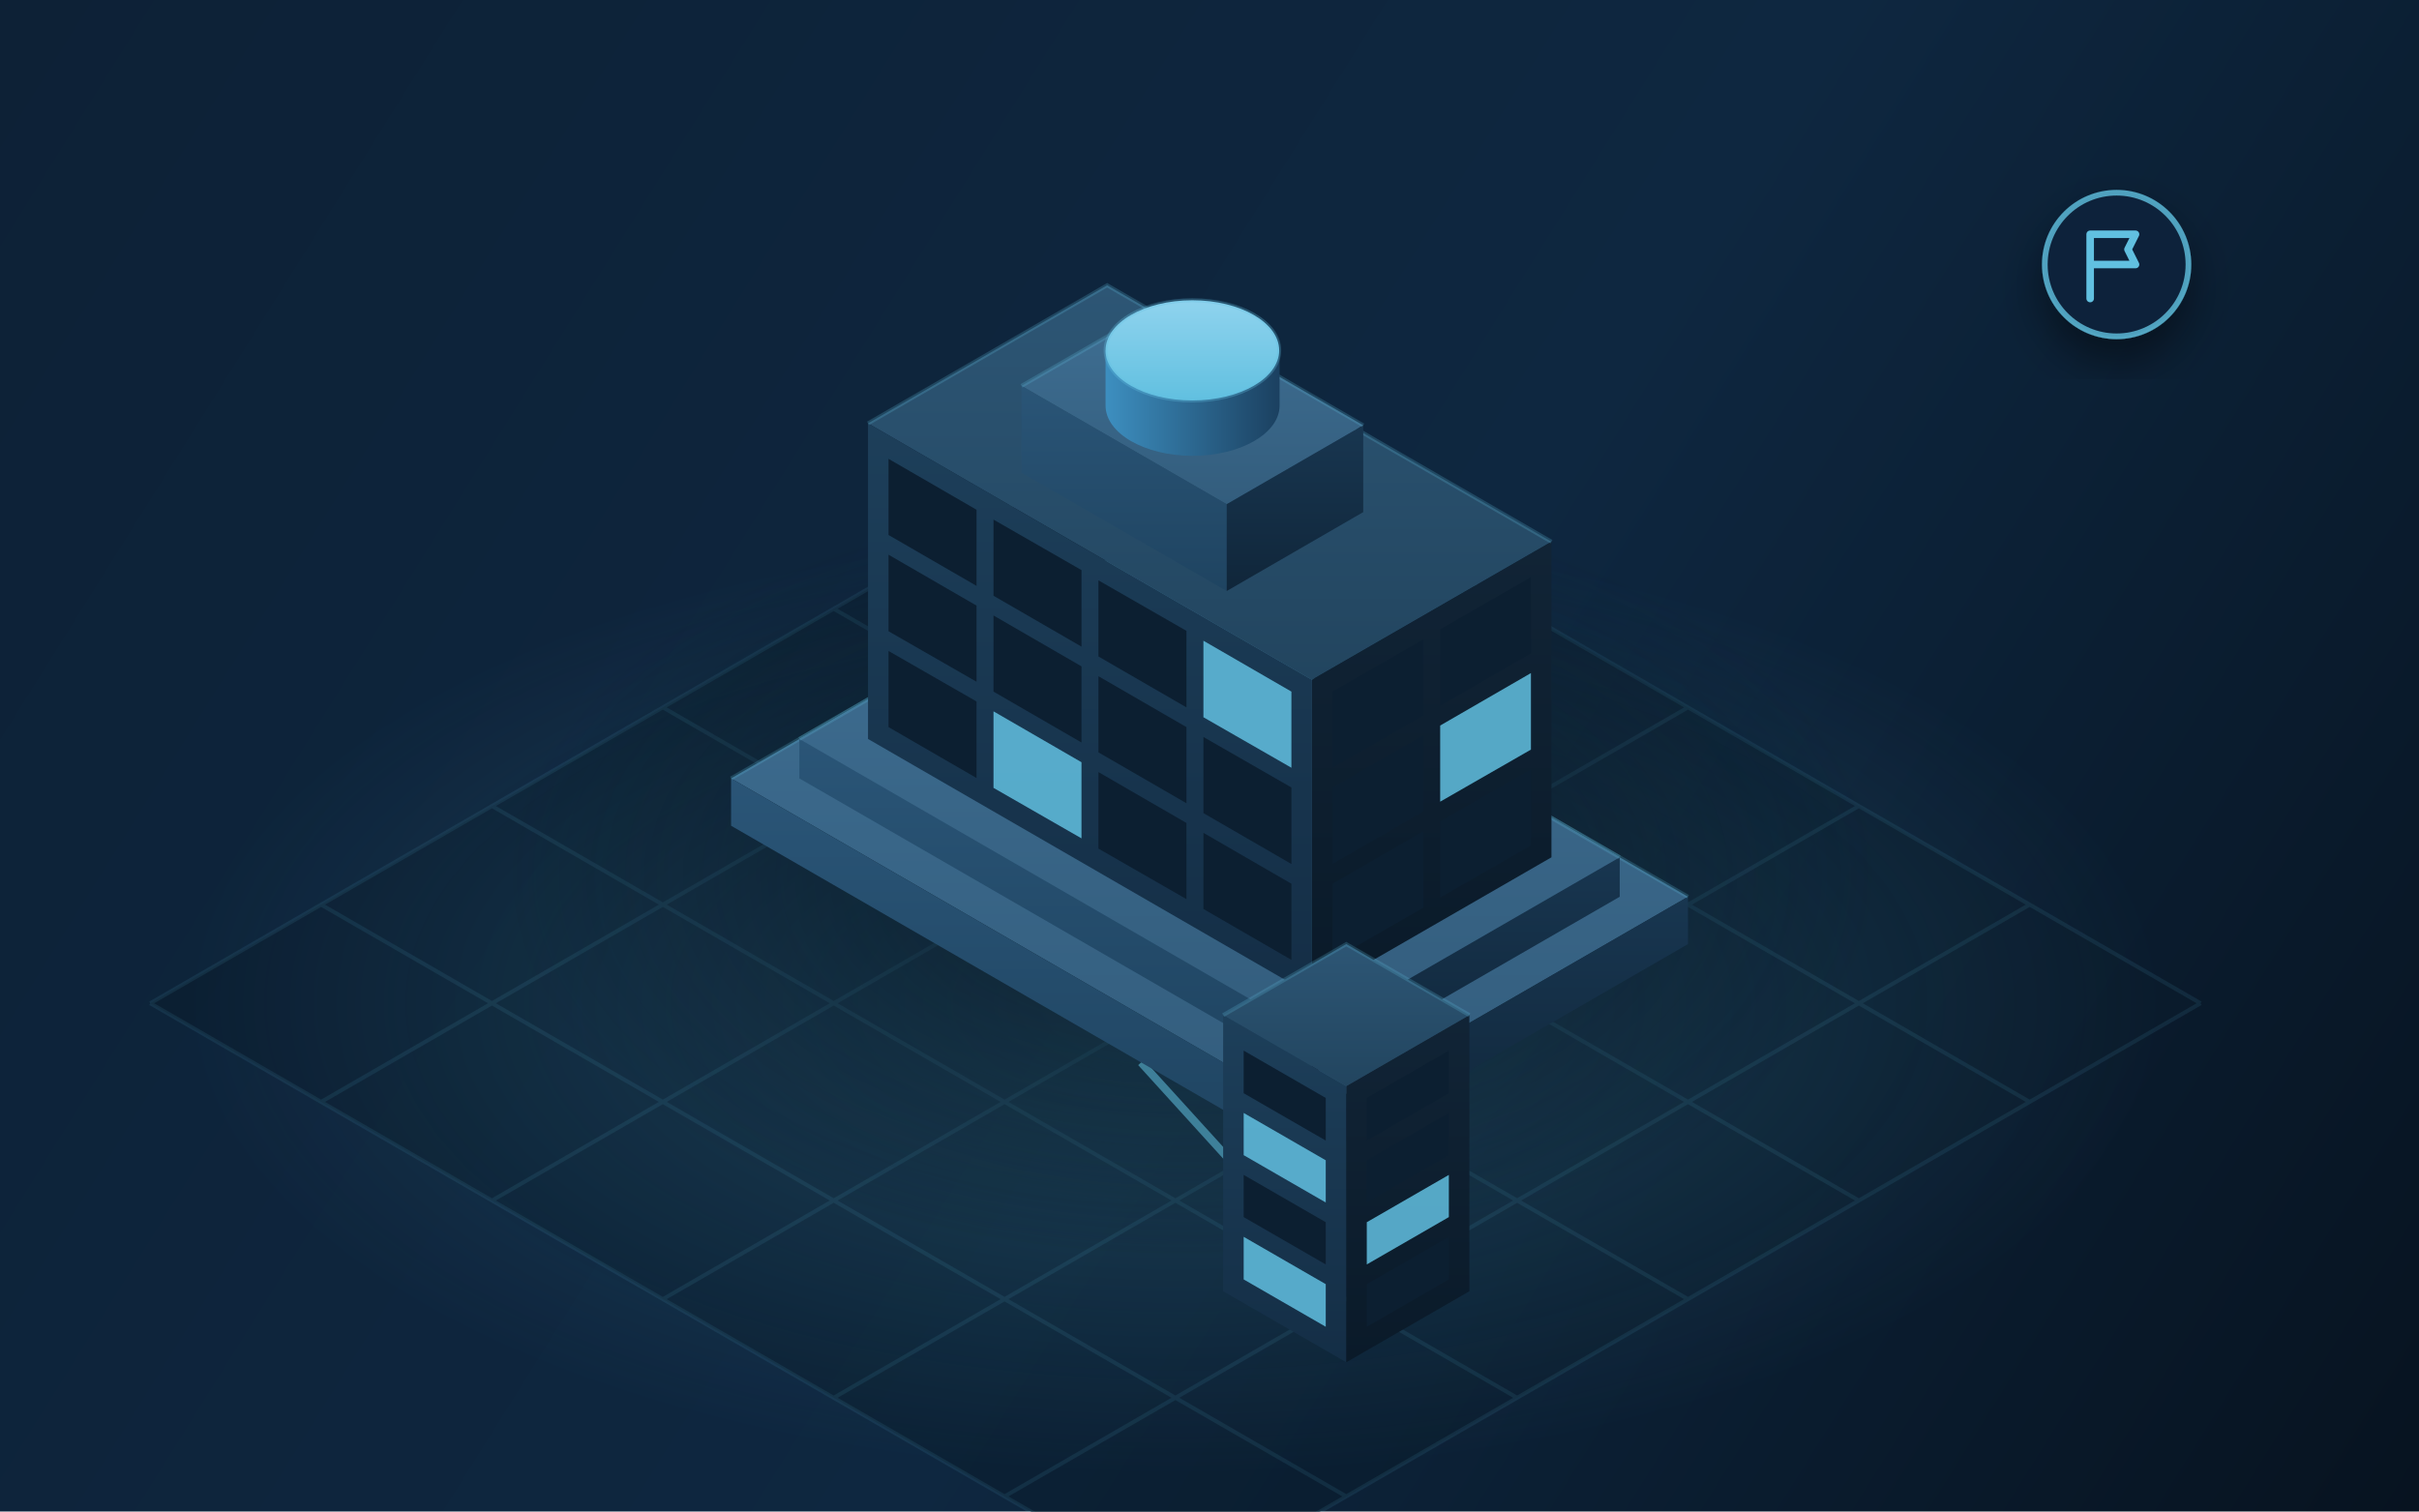
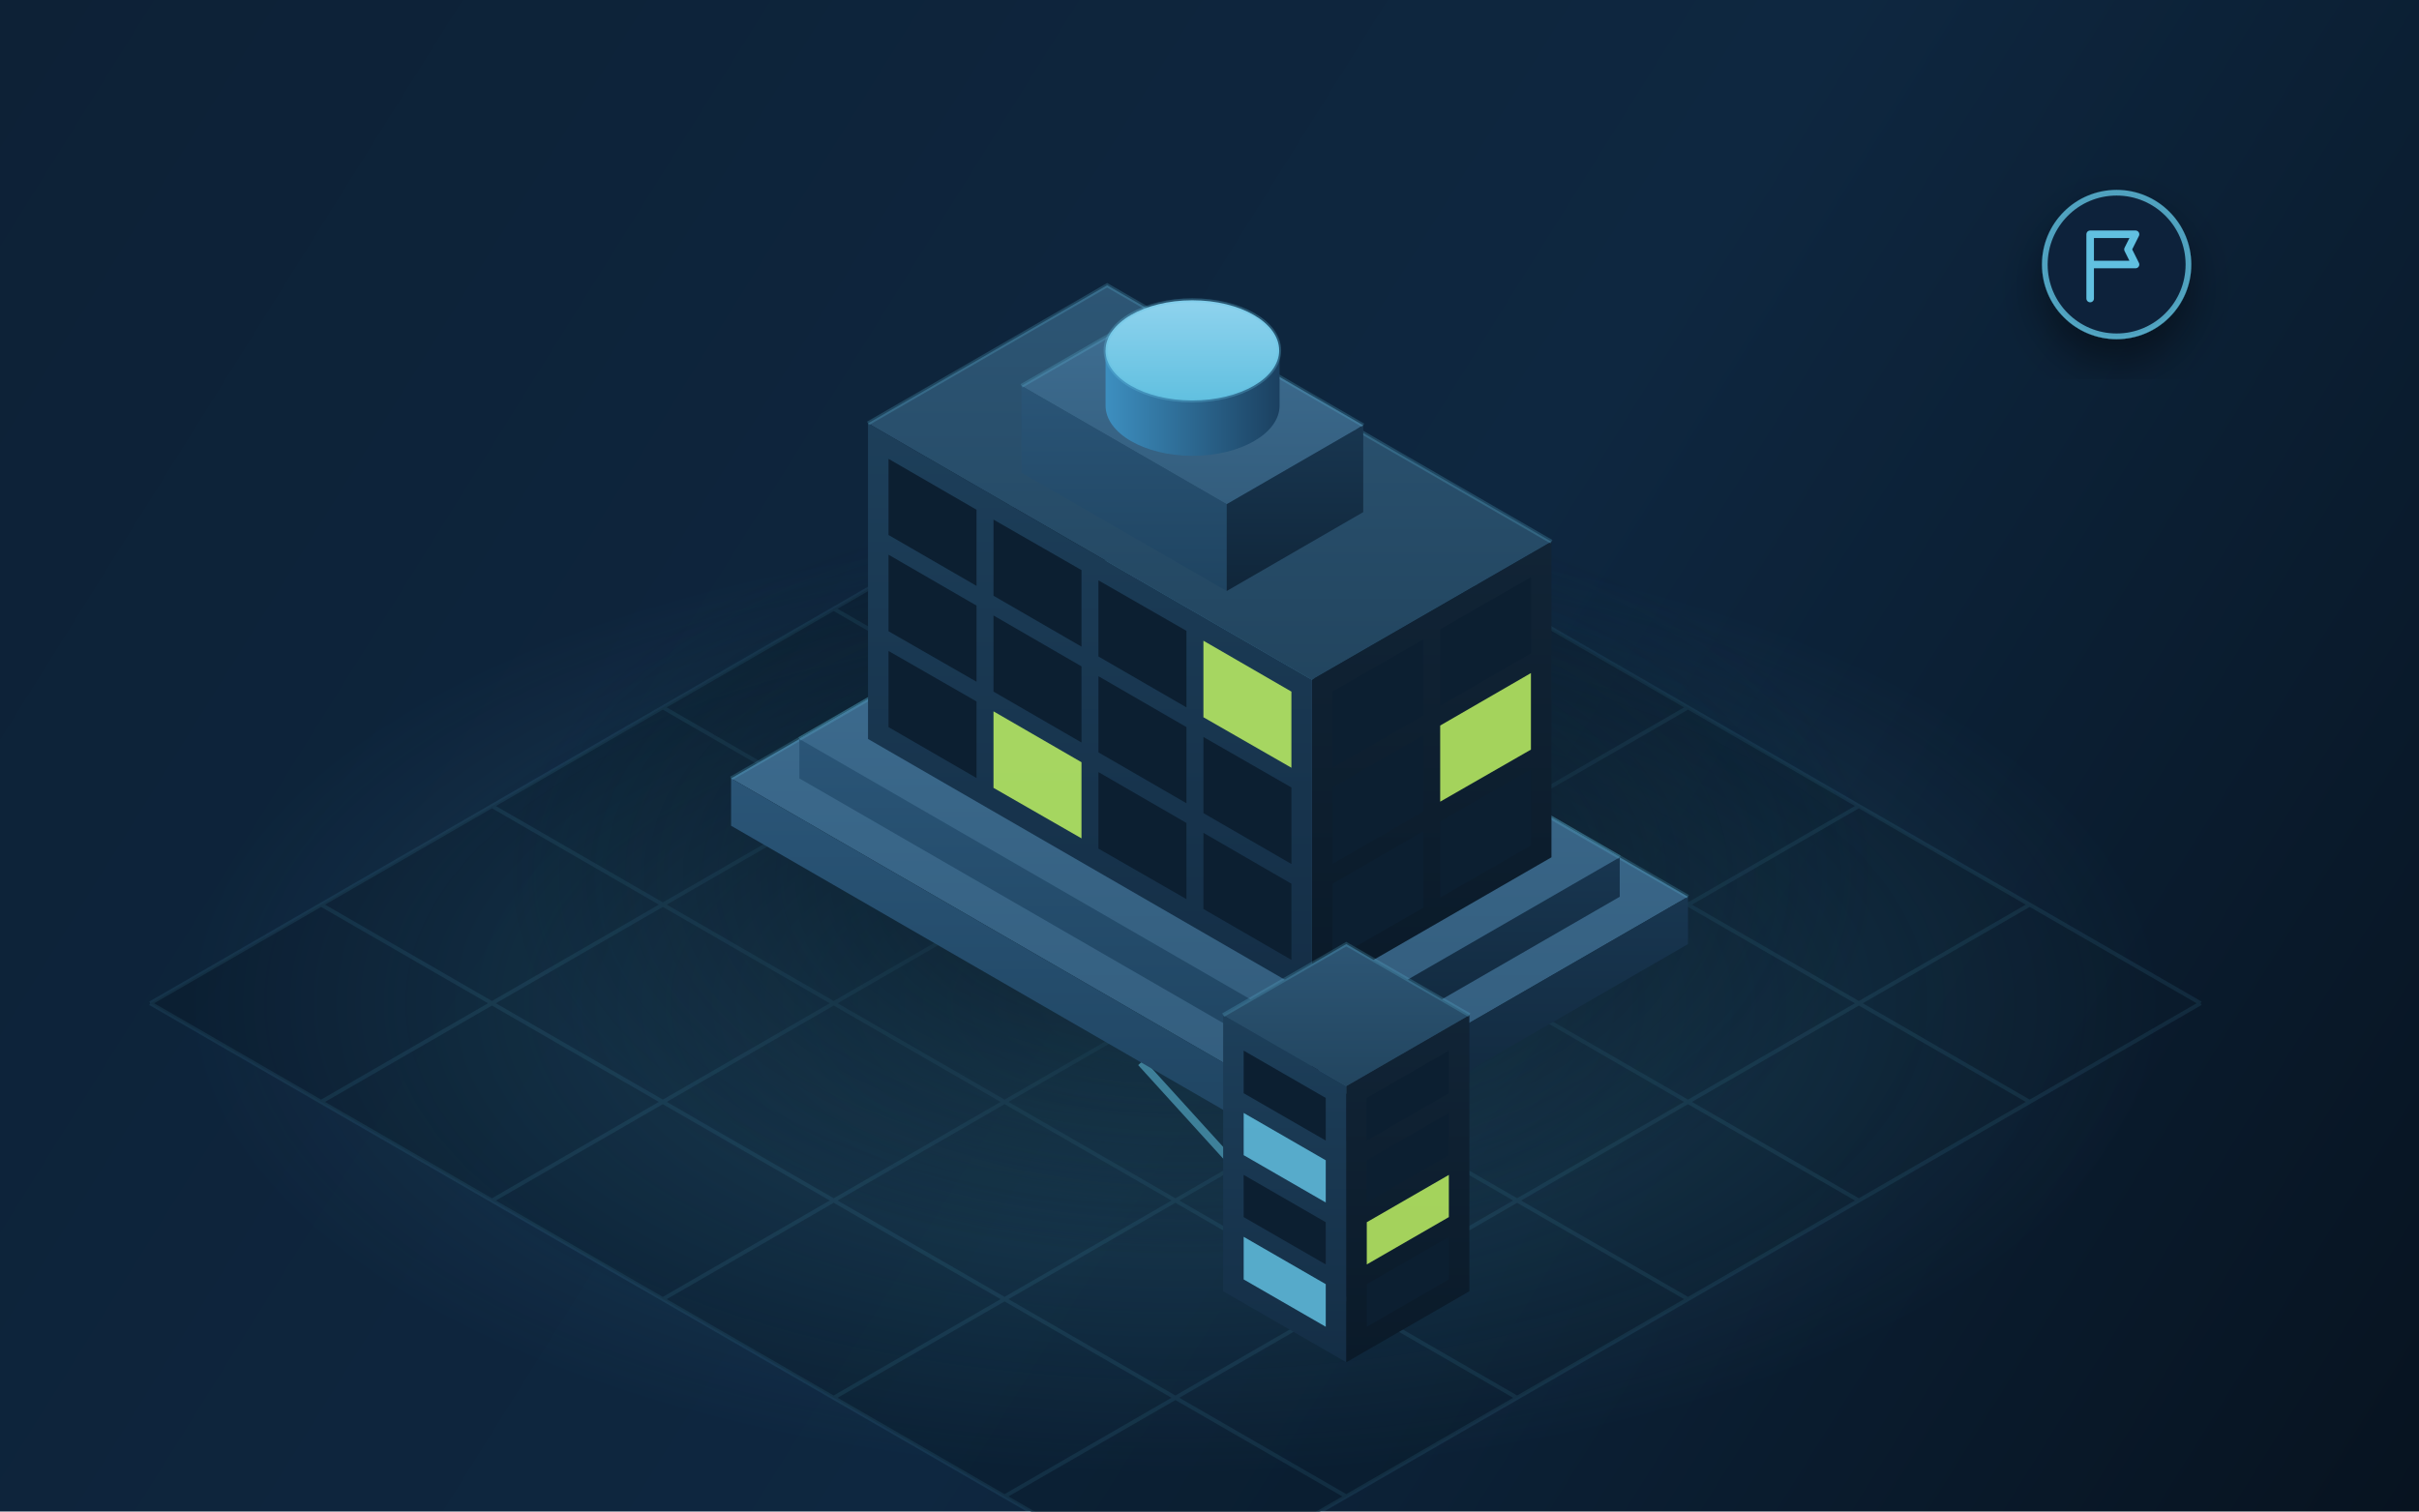
<svg xmlns="http://www.w3.org/2000/svg" viewBox="0 0 640 400" width="640" height="400" role="img" aria-label="An isometric public building with a stepped plinth, a flag and an in-country server">
  <defs>
    <linearGradient id="bg" x1="0" y1="0" x2="640" y2="400" gradientUnits="userSpaceOnUse">
      <stop offset="0" stop-color="#0d2136" />
      <stop offset=".55" stop-color="#0e2740" />
      <stop offset="1" stop-color="#071320" />
    </linearGradient>
    <linearGradient id="fTop" x1="0" y1="0" x2="0" y2="1">
      <stop offset="0" stop-color="#2d5675" />
      <stop offset="1" stop-color="#22455f" />
    </linearGradient>
    <linearGradient id="fLeft" x1="0" y1="0" x2="0" y2="1">
      <stop offset="0" stop-color="#1d3f5a" />
      <stop offset="1" stop-color="#142e46" />
    </linearGradient>
    <linearGradient id="fRight" x1="0" y1="0" x2="0" y2="1">
      <stop offset="0" stop-color="#112436" />
      <stop offset="1" stop-color="#0a1a29" />
    </linearGradient>
    <linearGradient id="lTop" x1="0" y1="0" x2="0" y2="1">
      <stop offset="0" stop-color="#3f6f93" />
      <stop offset="1" stop-color="#335d7d" />
    </linearGradient>
    <linearGradient id="lLeft" x1="0" y1="0" x2="0" y2="1">
      <stop offset="0" stop-color="#2a5577" />
      <stop offset="1" stop-color="#1f4461" />
    </linearGradient>
    <linearGradient id="lRight" x1="0" y1="0" x2="0" y2="1">
      <stop offset="0" stop-color="#183650" />
      <stop offset="1" stop-color="#10263a" />
    </linearGradient>
    <linearGradient id="gTop" x1="0" y1="0" x2="0" y2="1">
      <stop offset="0" stop-color="#8fd3ee" />
      <stop offset="1" stop-color="#61c0e0" />
    </linearGradient>
    <linearGradient id="gLeft" x1="0" y1="0" x2="0" y2="1">
      <stop offset="0" stop-color="#3d8fc0" />
      <stop offset="1" stop-color="#2f6f99" />
    </linearGradient>
    <linearGradient id="gRight" x1="0" y1="0" x2="0" y2="1">
      <stop offset="0" stop-color="#26557a" />
      <stop offset="1" stop-color="#1b4060" />
    </linearGradient>
+     <linearGradient id="mTop" x1="0" y1="0" x2="0" y2="1">
+       <stop offset="0" stop-color="#e4fbb0" />
+       <stop offset="1" stop-color="#bef264" />
+     </linearGradient>
+     <linearGradient id="mLeft" x1="0" y1="0" x2="0" y2="1">
+       <stop offset="0" stop-color="#9ccf45" />
+       <stop offset="1" stop-color="#7fb12f" />
+     </linearGradient>
+     <linearGradient id="mRight" x1="0" y1="0" x2="0" y2="1">
+       <stop offset="0" stop-color="#5f8f22" />
+       <stop offset="1" stop-color="#46701a" />
+     </linearGradient>
+     <linearGradient id="cylM" x1="0" y1="0" x2="1" y2="0">
+       <stop offset="0" stop-color="#9ccf45" />
+       <stop offset="1" stop-color="#46701a" />
+     </linearGradient>
    <linearGradient id="roof" x1="0" y1="0" x2="0" y2="1">
      <stop offset="0" stop-color="#3a5f9a" />
      <stop offset="1" stop-color="#2b4777" />
    </linearGradient>
    <linearGradient id="cyl" x1="0" y1="0" x2="1" y2="0">
      <stop offset="0" stop-color="#1d3f5a" />
      <stop offset=".55" stop-color="#163650" />
      <stop offset="1" stop-color="#0a1a29" />
    </linearGradient>
    <linearGradient id="cylG" x1="0" y1="0" x2="1" y2="0">
      <stop offset="0" stop-color="#3d8fc0" />
      <stop offset="1" stop-color="#1b4060" />
    </linearGradient>
    <linearGradient id="screen" x1="0" y1="0" x2="1" y2="1">
      <stop offset="0" stop-color="#0f3550" />
      <stop offset="1" stop-color="#08192a" />
    </linearGradient>
    <radialGradient id="head" cx=".4" cy=".35" r=".7">
      <stop offset="0" stop-color="#3f6f93" />
      <stop offset="1" stop-color="#173550" />
    </radialGradient>
    <radialGradient id="pool" cx=".5" cy=".5" r=".5">
      <stop offset="0" stop-color="#61c0e0" stop-opacity=".22" />
      <stop offset="1" stop-color="#61c0e0" stop-opacity="0" />
    </radialGradient>
    <radialGradient id="shadow" cx=".5" cy=".5" r=".5">
      <stop offset="0" stop-color="#04101b" stop-opacity=".7" />
      <stop offset="1" stop-color="#04101b" stop-opacity="0" />
    </radialGradient>
+     <style>
+ .blink{animation:blink 3.2s ease-in-out infinite}
+ .grow{transform-box:fill-box;transform-origin:50% 100%;animation:grow 2.6s ease-in-out infinite}
+ .wave{transform-box:fill-box;transform-origin:50% 50%;animation:wave 1.1s ease-in-out infinite}
+ .draw{stroke-dasharray:420;animation:draw 3.4s linear infinite}
+ .flow{animation:flow 1.2s linear infinite}
+ .packet{animation:move 2.8s linear infinite}
+ .float{animation:float 4.5s ease-in-out infinite}
+ .ping{animation:ping 2.2s ease-out infinite}
+ .pop{animation:pop 4.5s ease-in-out infinite}
+ .breathe{animation:breathe 5s ease-in-out infinite}
+ @keyframes blink{0%,100%{opacity:.9}50%{opacity:.25}}
+ @keyframes grow{0%,100%{transform:scaleY(1)}50%{transform:scaleY(.55)}}
+ @keyframes wave{0%,100%{transform:scaleY(1)}50%{transform:scaleY(.3)}}
+ @keyframes draw{0%{stroke-dashoffset:420}60%,100%{stroke-dashoffset:0}}
+ @keyframes flow{to{stroke-dashoffset:-22}}
+ @keyframes move{0%{offset-distance:0%;opacity:0}12%,88%{opacity:1}100%{offset-distance:100%;opacity:0}}
+ @keyframes float{0%,100%{transform:translateY(0)}50%{transform:translateY(-7px)}}
+ @keyframes ping{0%{opacity:.15}35%{opacity:1}100%{opacity:.15}}
+ @keyframes pop{0%,12%{opacity:0}28%,100%{opacity:.9}}
+ @keyframes breathe{0%,100%{opacity:.65}50%{opacity:1}}
+ @media (prefers-reduced-motion:reduce){*{animation:none!important}.packet{display:none}}
+ </style>
    <filter id="soft" x="-30%" y="-30%" width="160%" height="160%">
      <feDropShadow dx="0" dy="6" stdDeviation="6" flood-color="#000" flood-opacity=".45" />
    </filter>
  </defs>
  <rect width="640" height="400" fill="url(#bg)" />
  <g transform="translate(-23.1 4.5) scale(1.044)">
    <polygon points="320.0,100.0 579.8,250.0 320.0,400.0 60.2,250.0" fill="#0a1b2b" opacity=".55" />
    <path d="M320.0 100.0L60.2 250.0M320.0 100.0L579.8 250.0M363.3 125.0L103.5 275.0M276.7 125.0L536.5 275.0M406.6 150.0L146.8 300.0M233.4 150.0L493.2 300.0M449.9 175.0L190.1 325.0M190.1 175.0L449.9 325.0M493.2 200.0L233.4 350.0M146.8 200.0L406.6 350.0M536.5 225.0L276.7 375.0M103.5 225.0L363.3 375.0M579.8 250.0L320.0 400.0M60.2 250.0L320.0 400.0" stroke="#61c0e0" stroke-opacity=".1" stroke-width="1" />
-     <ellipse cx="320.0" cy="250.0" rx="250" ry="120" fill="url(#pool)" />
+     <ellipse class="breathe" cx="320.0" cy="250.0" rx="250" ry="120" fill="url(#pool)" />
    <ellipse cx="324.3" cy="217.5" rx="175.4" ry="96.5" fill="url(#shadow)" />
    <line x1="311.3" y1="265.0" x2="359.0" y2="317.5" stroke="#61c0e0" stroke-opacity="0.55" stroke-width="2" />
    <circle cx="359.0" cy="317.5" r="3" fill="#61c0e0" />
+     <circle class="packet" r="3.6" fill="#bef264" style="offset-path:path('M311.3 265.0L359.0 317.5');animation-delay:0.06s" />
    <polygon points="302.7,138.0 449.9,223.0 354.6,278.0 207.4,193.0" fill="url(#lTop)" />
    <polygon points="207.4,205.0 354.6,290.0 354.6,278.0 207.4,193.0" fill="url(#lLeft)" />
    <polygon points="449.9,235.0 354.6,290.0 354.6,278.0 449.9,223.0" fill="url(#lRight)" />
    <polyline points="207.4,193.0 302.7,138.0 449.9,223.0" fill="none" stroke="#61c0e0" stroke-opacity=".22" stroke-width="1" />
    <polygon points="302.7,138.0 432.6,213.0 354.6,258.0 224.7,183.0" fill="url(#lTop)" />
    <polygon points="224.7,193.0 354.6,268.0 354.6,258.0 224.7,183.0" fill="url(#lLeft)" />
    <polygon points="432.6,223.0 354.6,268.0 354.6,258.0 432.6,213.0" fill="url(#lRight)" />
    <polyline points="224.7,183.0 302.7,138.0 432.6,213.0" fill="none" stroke="#61c0e0" stroke-opacity=".22" stroke-width="1" />
    <polygon points="302.7,68.0 415.3,133.0 354.6,168.0 242.1,103.0" fill="url(#fTop)" />
    <polygon points="242.1,183.0 354.6,248.0 354.6,168.0 242.1,103.0" fill="url(#fLeft)" />
    <polygon points="415.3,213.0 354.6,248.0 354.6,168.0 415.3,133.0" fill="url(#fRight)" />
    <polyline points="242.1,103.0 302.7,68.0 415.3,133.0" fill="none" stroke="#61c0e0" stroke-opacity=".22" stroke-width="1" />
    <polygon points="247.3,180.0 269.6,192.9 269.6,173.5 247.3,160.7" fill="#0c1f31" opacity="1" />
-     <polygon points="273.9,195.4 296.2,208.2 296.2,188.9 273.9,176.0" fill="#61c0e0" opacity="0.85" />
+     <polygon class="blink" style="animation-delay:2.00s" points="273.9,195.4 296.2,208.2 296.2,188.9 273.9,176.0" fill="#bef264" opacity="0.85" />
    <polygon points="300.5,210.8 322.8,223.6 322.8,204.3 300.5,191.4" fill="#0c1f31" opacity="1" />
    <polygon points="327.1,226.1 349.4,239.0 349.4,219.7 327.1,206.8" fill="#0c1f31" opacity="1" />
    <polygon points="247.3,155.7 269.6,168.5 269.6,149.2 247.3,136.3" fill="#0c1f31" opacity="1" />
    <polygon points="273.9,171.0 296.2,183.9 296.2,164.6 273.9,151.7" fill="#0c1f31" opacity="1" />
    <polygon points="300.5,186.4 322.8,199.3 322.8,180.0 300.5,167.1" fill="#0c1f31" opacity="1" />
    <polygon points="327.1,201.8 349.4,214.7 349.4,195.3 327.1,182.5" fill="#0c1f31" opacity="1" />
    <polygon points="247.3,131.3 269.6,144.2 269.6,124.9 247.3,112.0" fill="#0c1f31" opacity="1" />
    <polygon points="273.9,146.7 296.2,159.6 296.2,140.2 273.9,127.4" fill="#0c1f31" opacity="1" />
    <polygon points="300.5,162.1 322.8,175.0 322.8,155.6 300.5,142.8" fill="#0c1f31" opacity="1" />
-     <polygon points="327.1,177.5 349.4,190.3 349.4,171.0 327.1,158.1" fill="#61c0e0" opacity="0.85" />
+     <polygon class="blink" style="animation-delay:2.61s" points="327.1,177.5 349.4,190.3 349.4,171.0 327.1,158.1" fill="#bef264" opacity="0.85" />
    <polygon points="410.1,210.0 387.1,223.2 387.1,203.9 410.1,190.7" fill="#0c1f31" opacity="1" />
    <polygon points="382.8,225.8 359.8,239.0 359.8,219.7 382.8,206.4" fill="#0c1f31" opacity="1" />
-     <polygon points="410.1,185.7 387.1,198.9 387.1,179.6 410.1,166.3" fill="#61c0e0" opacity="0.85" />
+     <polygon class="blink" style="animation-delay:0.02s" points="410.1,185.7 387.1,198.9 387.1,179.6 410.1,166.3" fill="#bef264" opacity="0.85" />
    <polygon points="382.8,201.4 359.8,214.7 359.8,195.3 382.8,182.1" fill="#0c1f31" opacity="1" />
    <polygon points="410.1,161.3 387.1,174.6 387.1,155.2 410.1,142.0" fill="#0c1f31" opacity="1" />
    <polygon points="382.8,177.1 359.8,190.3 359.8,171.0 382.8,157.8" fill="#0c1f31" opacity="1" />
    <polygon points="315.7,73.5 367.6,103.5 333.0,123.5 281.0,93.5" fill="url(#lTop)" />
    <polygon points="281.0,115.5 333.0,145.5 333.0,123.5 281.0,93.5" fill="url(#lLeft)" />
    <polygon points="367.6,125.5 333.0,145.5 333.0,123.5 367.6,103.5" fill="url(#lRight)" />
    <polyline points="281.0,93.5 315.7,73.5 367.6,103.5" fill="none" stroke="#61c0e0" stroke-opacity=".22" stroke-width="1" />
    <path d="M302.3,84.5 L302.3,98.5 A22.0,12.7 0 0 0 346.4,98.5 L346.4,84.5 Z" fill="url(#cylG)" />
    <ellipse cx="324.3" cy="84.5" rx="22.0" ry="12.7" fill="url(#gTop)" />
    <ellipse cx="324.3" cy="84.5" rx="22.0" ry="12.7" fill="none" stroke="#61c0e0" stroke-opacity=".3" />
    <polygon points="363.3,235.0 394.5,253.0 363.3,271.0 332.1,253.0" fill="url(#fTop)" />
    <polygon points="332.1,323.0 363.3,341.0 363.3,271.0 332.1,253.0" fill="url(#fLeft)" />
    <polygon points="394.5,323.0 363.3,341.0 363.3,271.0 394.5,253.0" fill="url(#fRight)" />
    <polyline points="332.1,253.0 363.3,235.0 394.5,253.0" fill="none" stroke="#61c0e0" stroke-opacity=".22" stroke-width="1" />
-     <polygon points="337.3,320.0 358.1,332.0 358.1,321.2 337.3,309.2" fill="#61c0e0" opacity="0.85" />
+     <polygon class="blink" style="animation-delay:0.63s" points="337.3,320.0 358.1,332.0 358.1,321.2 337.3,309.2" fill="#61c0e0" opacity="0.85" />
    <polygon points="337.3,304.2 358.1,316.2 358.1,305.5 337.3,293.5" fill="#0c1f31" opacity="1" />
-     <polygon points="337.3,288.5 358.1,300.5 358.1,289.8 337.3,277.8" fill="#61c0e0" opacity="0.85" />
+     <polygon class="blink" style="animation-delay:1.24s" points="337.3,288.5 358.1,300.5 358.1,289.8 337.3,277.8" fill="#61c0e0" opacity="0.85" />
    <polygon points="337.3,272.8 358.1,284.8 358.1,274.0 337.3,262.0" fill="#0c1f31" opacity="1" />
    <polygon points="389.3,320.0 368.5,332.0 368.5,321.2 389.3,309.2" fill="#0c1f31" opacity="1" />
-     <polygon points="389.3,304.2 368.5,316.2 368.5,305.5 389.3,293.5" fill="#61c0e0" opacity="0.85" />
+     <polygon class="blink" style="animation-delay:1.85s" points="389.3,304.2 368.5,316.2 368.5,305.5 389.3,293.5" fill="#bef264" opacity="0.85" />
    <polygon points="389.3,288.5 368.5,300.5 368.5,289.8 389.3,277.8" fill="#0c1f31" opacity="1" />
    <polygon points="389.3,272.8 368.5,284.8 368.5,274.0 389.3,262.0" fill="#0c1f31" opacity="1" />
  </g>
-   <g filter="url(#soft)">
-     <circle cx="560" cy="70" r="19" fill="#10243a" stroke="#61c0e0" stroke-opacity=".8" stroke-width="1.5" />
-   </g>
-   <g transform="translate(548 58)" fill="none" stroke="#61c0e0" stroke-width="2" stroke-linecap="round" stroke-linejoin="round">
-     <path d="M5 21V4M5 4h12l-2 4 2 4H5" />
+   <g class="float" style="animation-delay:1.67s">
+     <g filter="url(#soft)">
+       <circle cx="560" cy="70" r="19" fill="#10243a" stroke="#61c0e0" stroke-opacity=".8" stroke-width="1.5" />
+     </g>
+     <g transform="translate(548 58)" fill="none" stroke="#61c0e0" stroke-width="2" stroke-linecap="round" stroke-linejoin="round">
+       <path d="M5 21V4M5 4h12l-2 4 2 4H5" />
+     </g>
  </g>
</svg>
